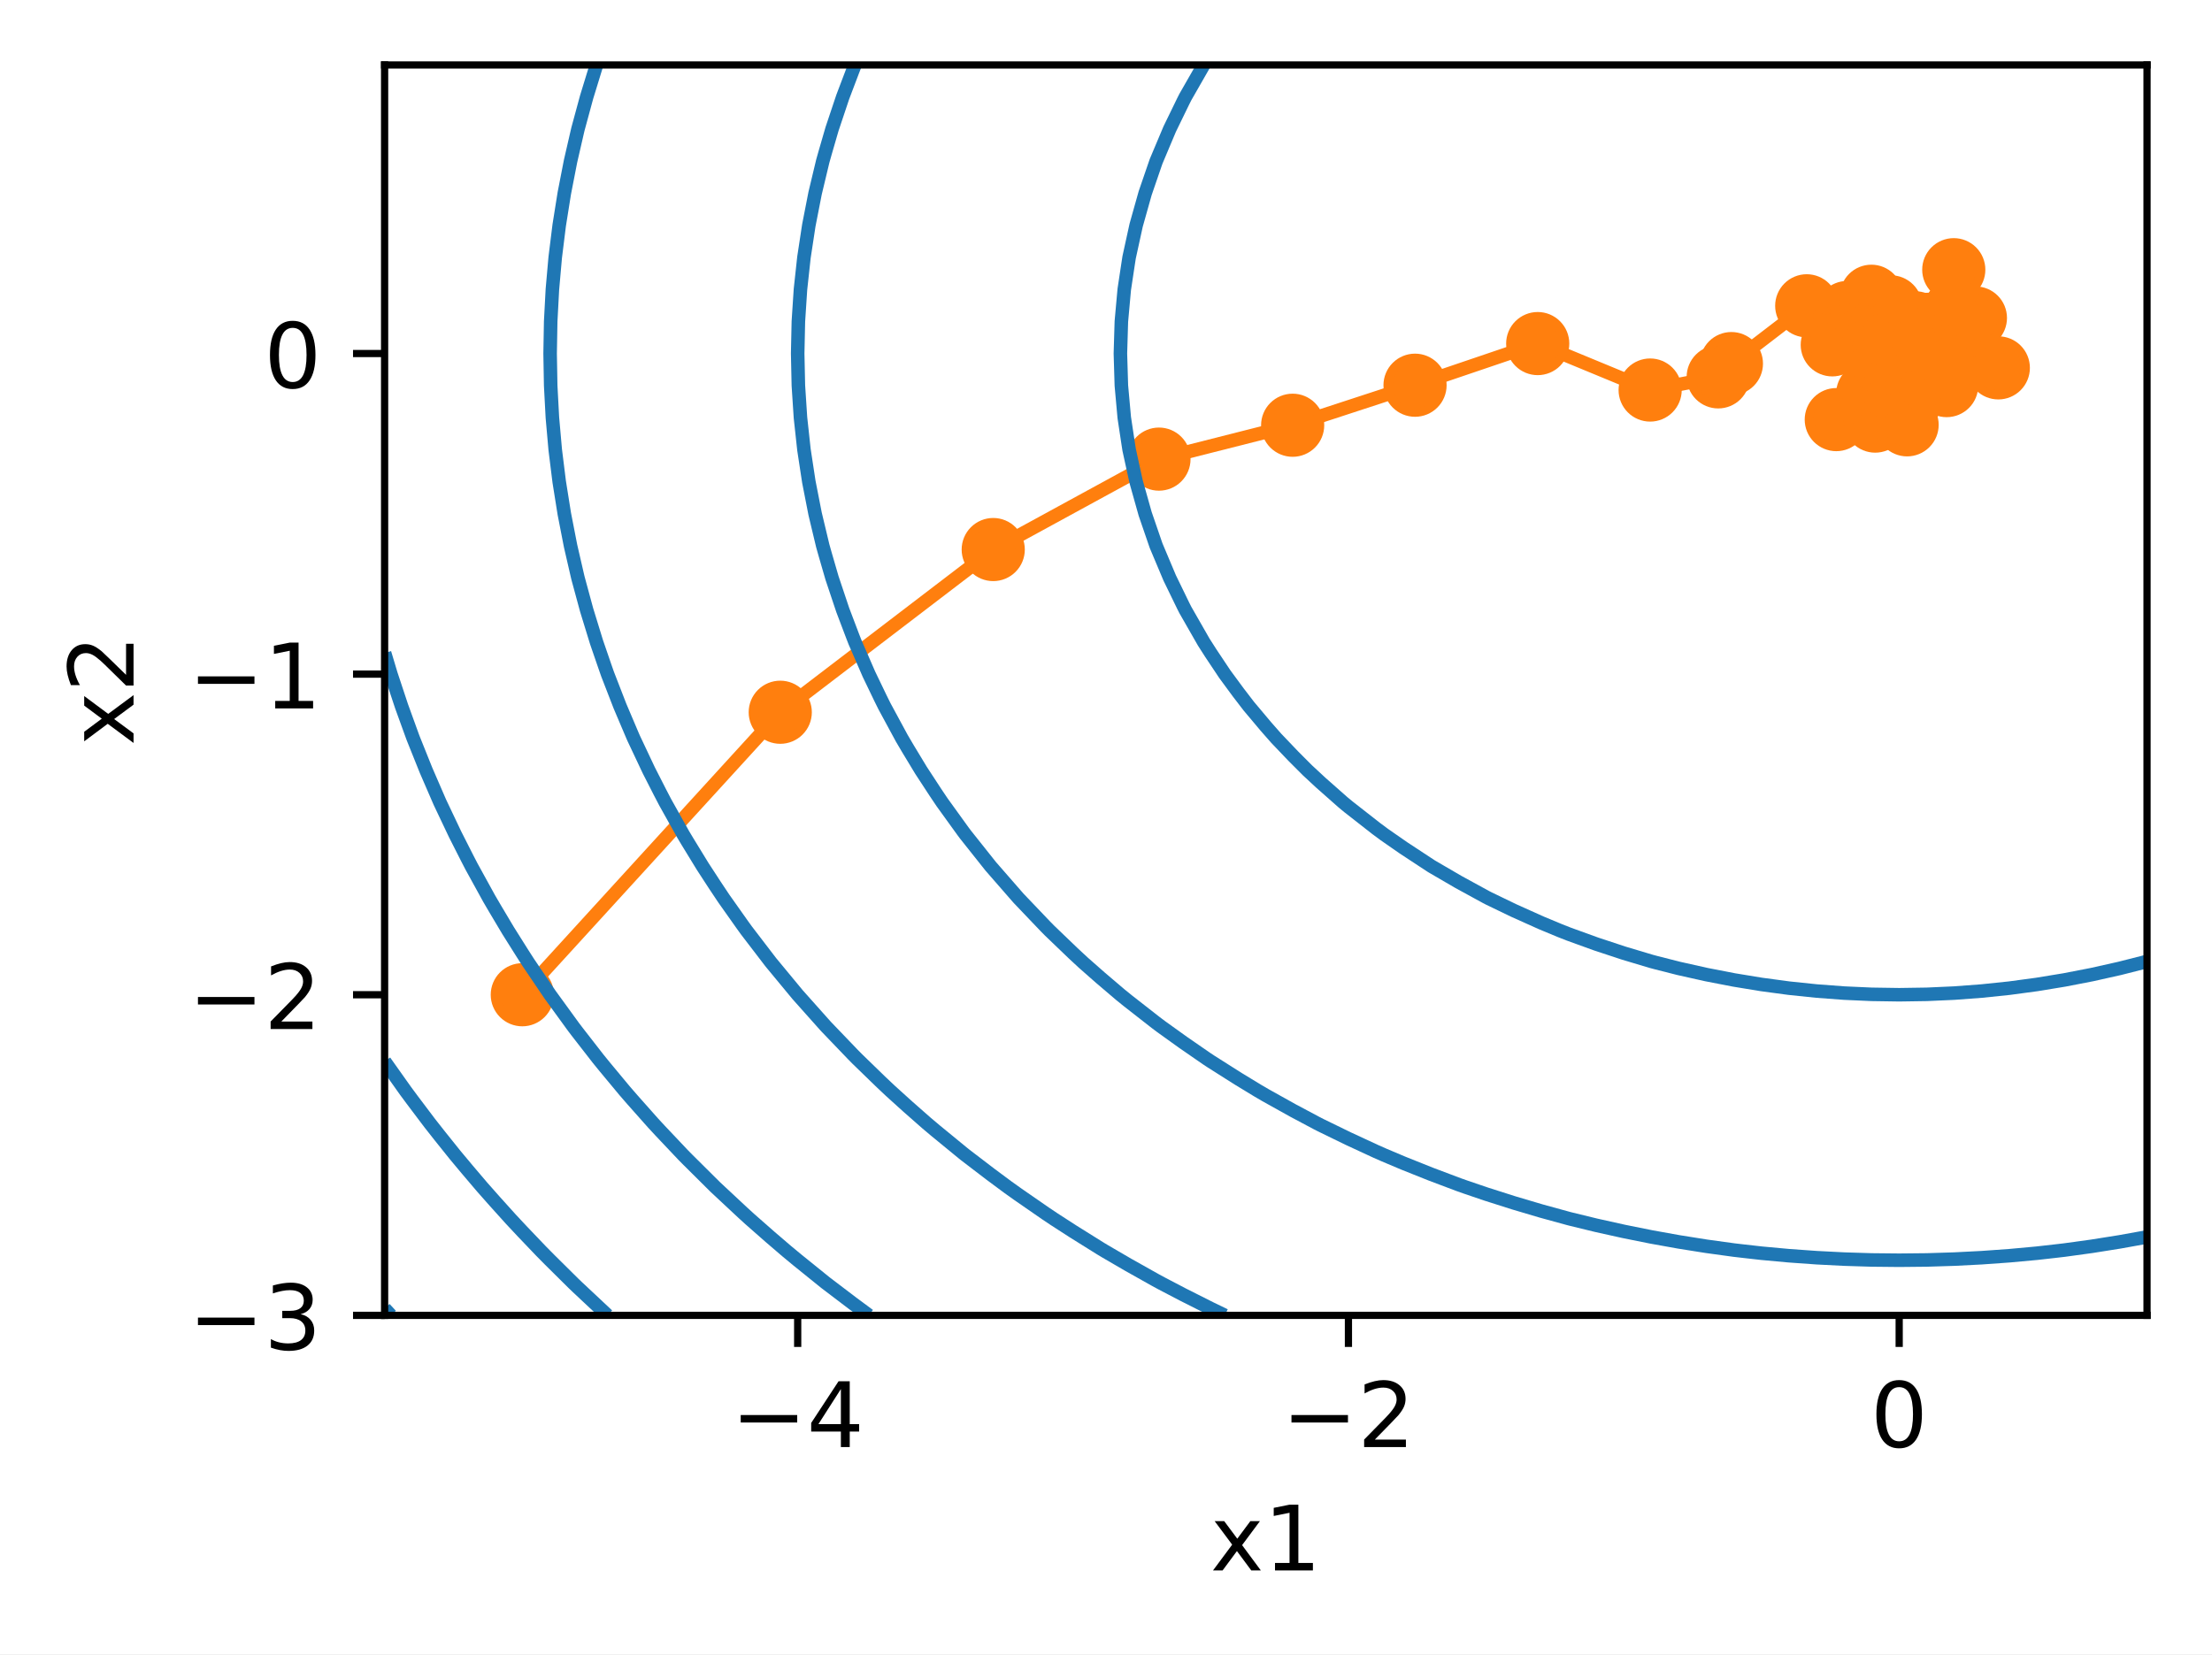
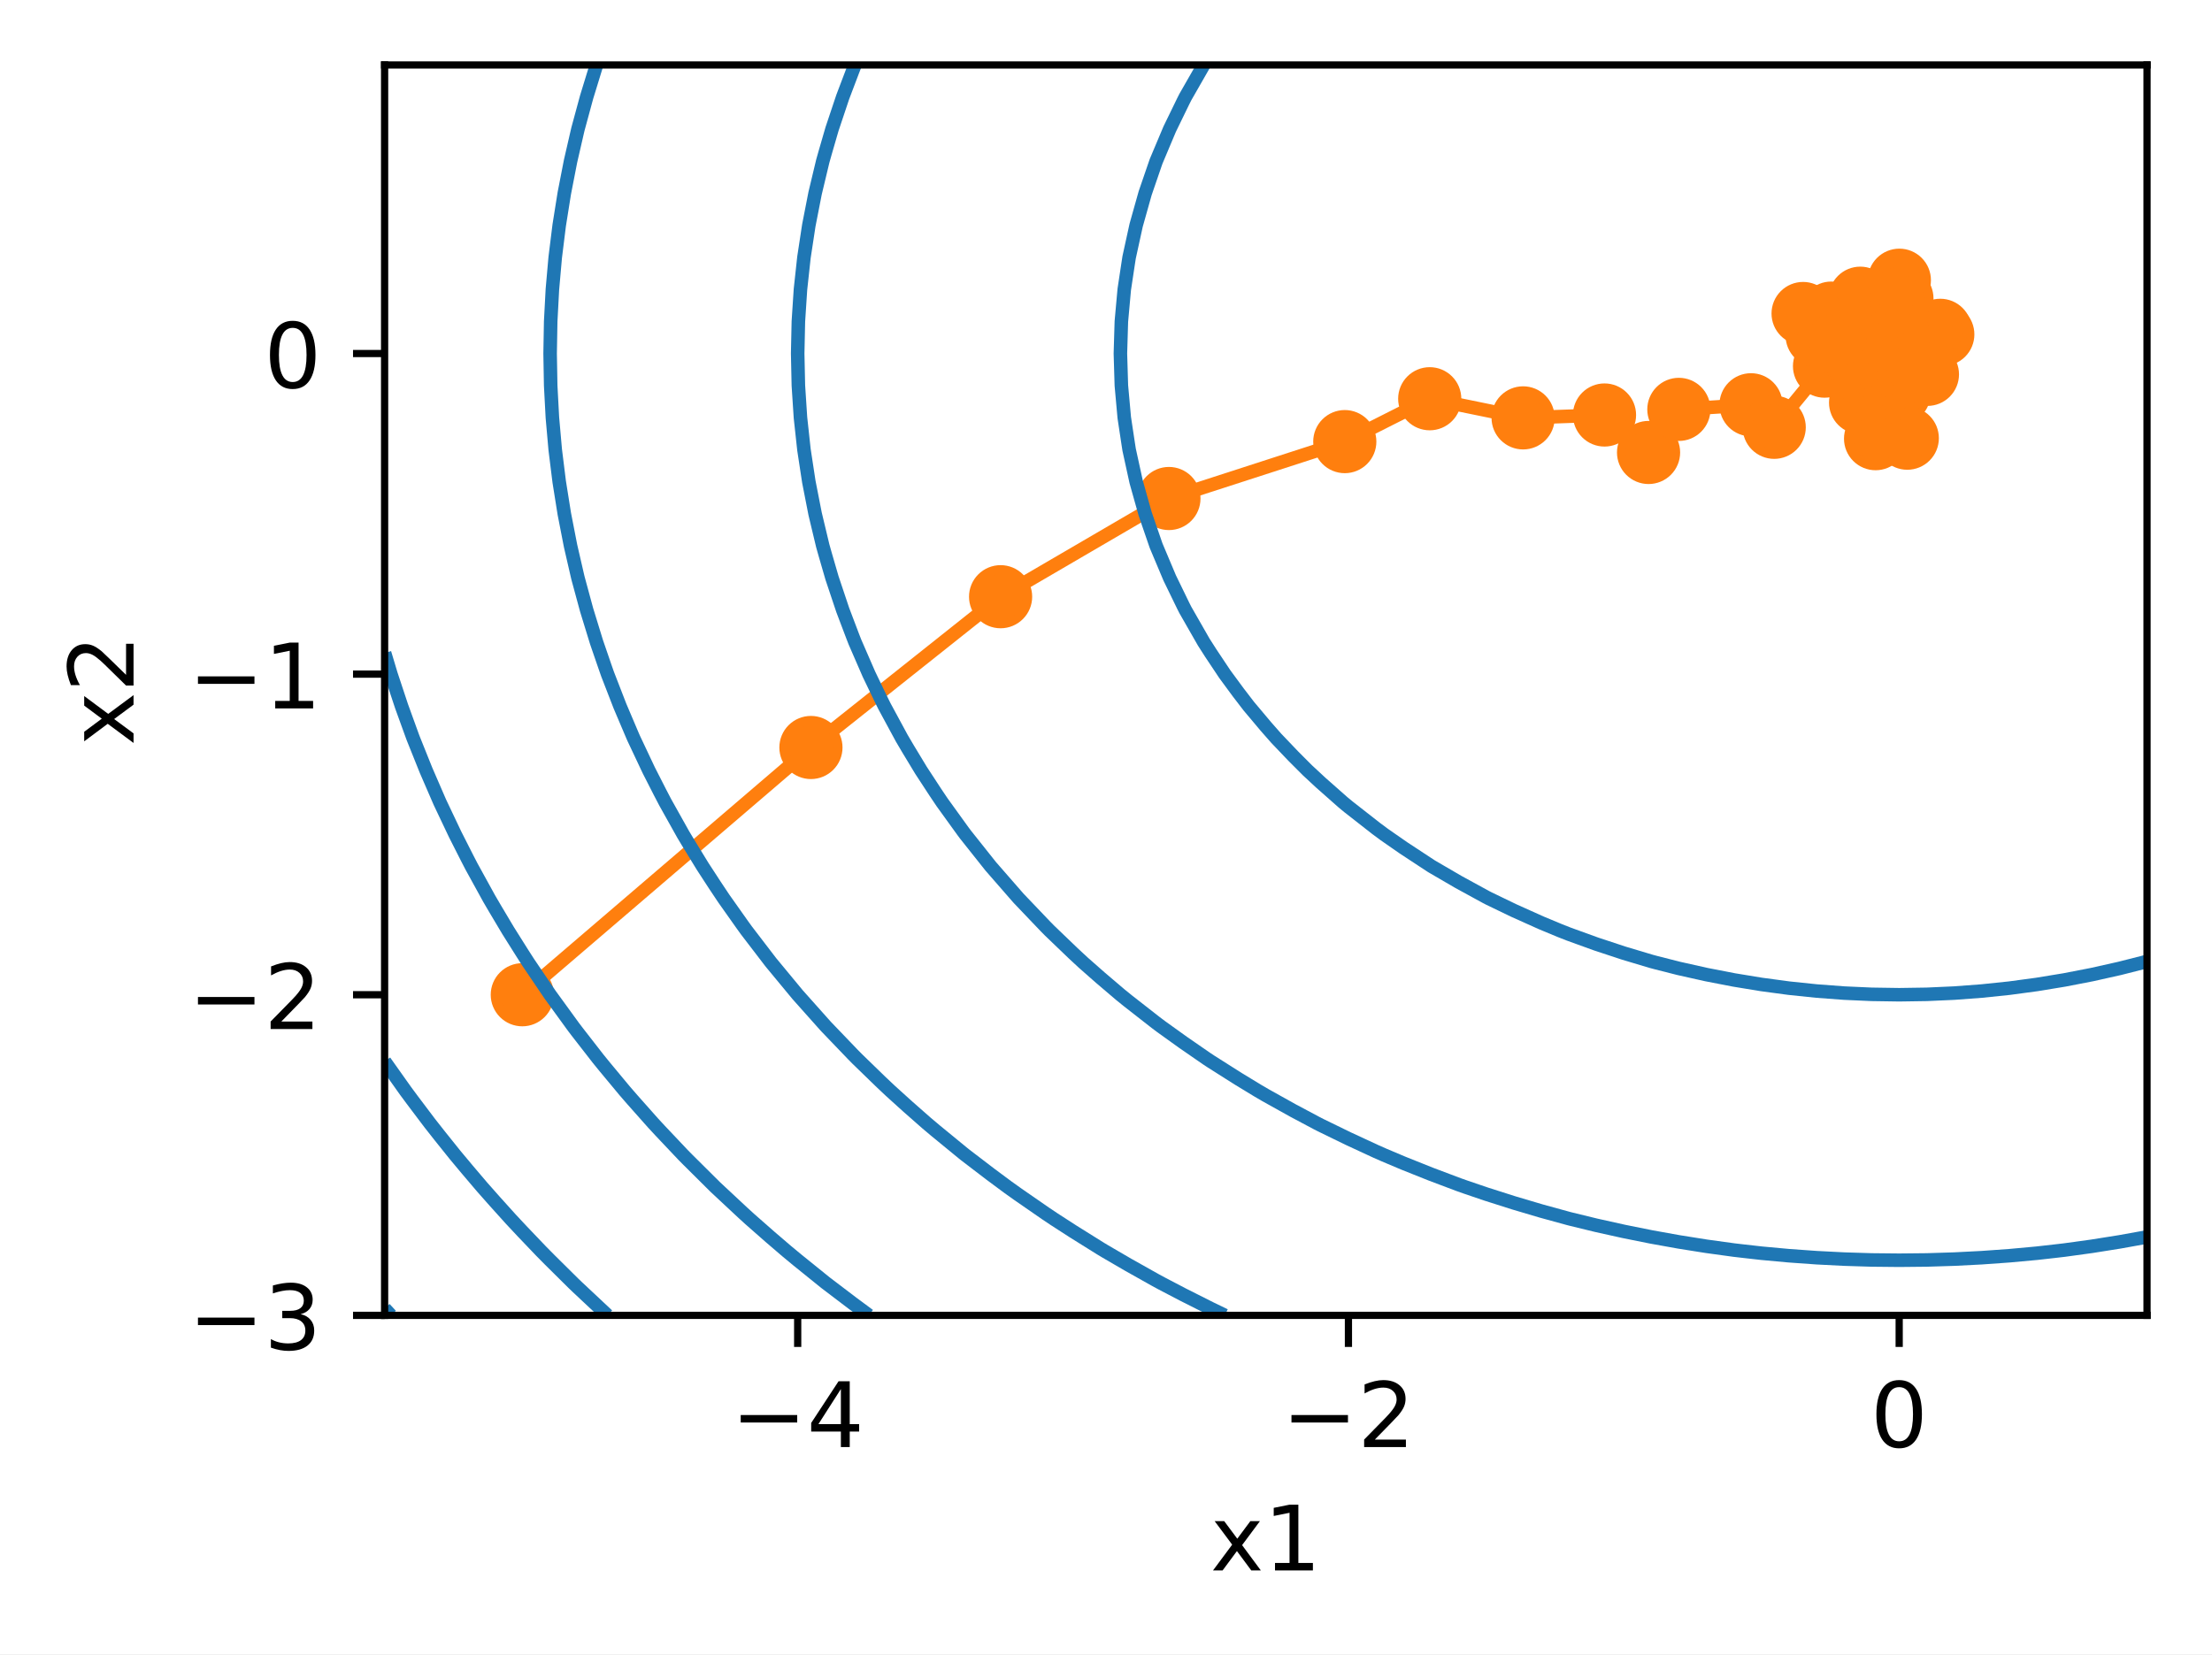
<svg xmlns="http://www.w3.org/2000/svg" xmlns:xlink="http://www.w3.org/1999/xlink" width="245.12pt" height="183.356pt" viewBox="0 0 245.12 183.356" version="1.1">
  <defs>
    <style type="text/css">*{stroke-linejoin: round; stroke-linecap: butt}</style>
  </defs>
  <g id="figure_1">
    <g id="patch_1">
      <path d="M 0 183.356  L 245.12 183.356  L 245.12 0  L 0 0  z " style="fill: #ffffff" />
    </g>
    <g id="axes_1">
      <g id="patch_2">
        <path d="M 42.62 145.8  L 237.92 145.8  L 237.92 7.2  L 42.62 7.2  z " style="fill: #ffffff" />
      </g>
      <g id="matplotlib.axis_1">
        <g id="xtick_1">
          <g id="line2d_1">
            <defs>
-               <path id="mdbc2ec72c3" d="M 0 0  L 0 3.5  " style="stroke: #000000; stroke-width: 0.8" />
+               <path id="m3651ca4194" d="M 0 0  L 0 3.5  " style="stroke: #000000; stroke-width: 0.8" />
            </defs>
            <g>
-               <use xlink:href="#mdbc2ec72c3" x="88.394" y="145.8" style="stroke: #000000; stroke-width: 0.8" />
+               <use xlink:href="#m3651ca4194" x="88.394" y="145.8" style="stroke: #000000; stroke-width: 0.8" />
            </g>
          </g>
          <g id="text_1">
            <g transform="translate(81.02266 160.3984) scale(0.1 -0.1)">
              <defs>
                <path id="DejaVuSans-2212" d="M 678 2272  L 4684 2272  L 4684 1741  L 678 1741  L 678 2272  z " transform="scale(0.015625)" />
                <path id="DejaVuSans-34" d="M 2419 4116  L 825 1625  L 2419 1625  L 2419 4116  z M 2253 4666  L 3047 4666  L 3047 1625  L 3713 1625  L 3713 1100  L 3047 1100  L 3047 0  L 2419 0  L 2419 1100  L 313 1100  L 313 1709  L 2253 4666  z " transform="scale(0.015625)" />
              </defs>
              <use xlink:href="#DejaVuSans-2212" />
              <use xlink:href="#DejaVuSans-34" x="83.789" />
            </g>
          </g>
        </g>
        <g id="xtick_2">
          <g id="line2d_2">
            <g>
-               <use xlink:href="#mdbc2ec72c3" x="149.425" y="145.8" style="stroke: #000000; stroke-width: 0.8" />
+               <use xlink:href="#m3651ca4194" x="149.425" y="145.8" style="stroke: #000000; stroke-width: 0.8" />
            </g>
          </g>
          <g id="text_2">
            <g transform="translate(142.0539 160.3984) scale(0.1 -0.1)">
              <defs>
                <path id="DejaVuSans-32" d="M 1228 531  L 3431 531  L 3431 0  L 469 0  L 469 531  Q 828 903 1448 1529  Q 2069 2156 2228 2338  Q 2531 2678 2651 2914  Q 2772 3150 2772 3378  Q 2772 3750 2511 3984  Q 2250 4219 1831 4219  Q 1534 4219 1204 4116  Q 875 4013 500 3803  L 500 4441  Q 881 4594 1212 4672  Q 1544 4750 1819 4750  Q 2544 4750 2975 4387  Q 3406 4025 3406 3419  Q 3406 3131 3298 2873  Q 3191 2616 2906 2266  Q 2828 2175 2409 1742  Q 1991 1309 1228 531  z " transform="scale(0.015625)" />
              </defs>
              <use xlink:href="#DejaVuSans-2212" />
              <use xlink:href="#DejaVuSans-32" x="83.789" />
            </g>
          </g>
        </g>
        <g id="xtick_3">
          <g id="line2d_3">
            <g>
-               <use xlink:href="#mdbc2ec72c3" x="210.456" y="145.8" style="stroke: #000000; stroke-width: 0.8" />
+               <use xlink:href="#m3651ca4194" x="210.456" y="145.8" style="stroke: #000000; stroke-width: 0.8" />
            </g>
          </g>
          <g id="text_3">
            <g transform="translate(207.275 160.3984) scale(0.1 -0.1)">
              <defs>
                <path id="DejaVuSans-30" d="M 2034 4250  Q 1547 4250 1301 3770  Q 1056 3291 1056 2328  Q 1056 1369 1301 889  Q 1547 409 2034 409  Q 2525 409 2770 889  Q 3016 1369 3016 2328  Q 3016 3291 2770 3770  Q 2525 4250 2034 4250  z M 2034 4750  Q 2819 4750 3233 4129  Q 3647 3509 3647 2328  Q 3647 1150 3233 529  Q 2819 -91 2034 -91  Q 1250 -91 836 529  Q 422 1150 422 2328  Q 422 3509 836 4129  Q 1250 4750 2034 4750  z " transform="scale(0.015625)" />
              </defs>
              <use xlink:href="#DejaVuSans-30" />
            </g>
          </g>
        </g>
        <g id="text_4">
          <g transform="translate(134.1297 174.0766) scale(0.1 -0.1)">
            <defs>
              <path id="DejaVuSans-78" d="M 3513 3500  L 2247 1797  L 3578 0  L 2900 0  L 1881 1375  L 863 0  L 184 0  L 1544 1831  L 300 3500  L 978 3500  L 1906 2253  L 2834 3500  L 3513 3500  z " transform="scale(0.015625)" />
              <path id="DejaVuSans-31" d="M 794 531  L 1825 531  L 1825 4091  L 703 3866  L 703 4441  L 1819 4666  L 2450 4666  L 2450 531  L 3481 531  L 3481 0  L 794 0  L 794 531  z " transform="scale(0.015625)" />
            </defs>
            <use xlink:href="#DejaVuSans-78" />
            <use xlink:href="#DejaVuSans-31" x="59.18" />
          </g>
        </g>
      </g>
      <g id="matplotlib.axis_2">
        <g id="ytick_1">
          <g id="line2d_4">
            <defs>
-               <path id="m8797fc45c6" d="M 0 0  L -3.5 0  " style="stroke: #000000; stroke-width: 0.8" />
+               <path id="m35ab5a6f64" d="M 0 0  L -3.5 0  " style="stroke: #000000; stroke-width: 0.8" />
            </defs>
            <g>
-               <use xlink:href="#m8797fc45c6" x="42.62" y="145.8" style="stroke: #000000; stroke-width: 0.8" />
+               <use xlink:href="#m35ab5a6f64" x="42.62" y="145.8" style="stroke: #000000; stroke-width: 0.8" />
            </g>
          </g>
          <g id="text_5">
            <g transform="translate(20.87813 149.5992) scale(0.1 -0.1)">
              <defs>
                <path id="DejaVuSans-33" d="M 2597 2516  Q 3050 2419 3304 2112  Q 3559 1806 3559 1356  Q 3559 666 3084 287  Q 2609 -91 1734 -91  Q 1441 -91 1130 -33  Q 819 25 488 141  L 488 750  Q 750 597 1062 519  Q 1375 441 1716 441  Q 2309 441 2620 675  Q 2931 909 2931 1356  Q 2931 1769 2642 2001  Q 2353 2234 1838 2234  L 1294 2234  L 1294 2753  L 1863 2753  Q 2328 2753 2575 2939  Q 2822 3125 2822 3475  Q 2822 3834 2567 4026  Q 2313 4219 1838 4219  Q 1578 4219 1281 4162  Q 984 4106 628 3988  L 628 4550  Q 988 4650 1302 4700  Q 1616 4750 1894 4750  Q 2613 4750 3031 4423  Q 3450 4097 3450 3541  Q 3450 3153 3228 2886  Q 3006 2619 2597 2516  z " transform="scale(0.015625)" />
              </defs>
              <use xlink:href="#DejaVuSans-2212" />
              <use xlink:href="#DejaVuSans-33" x="83.789" />
            </g>
          </g>
        </g>
        <g id="ytick_2">
          <g id="line2d_5">
            <g>
-               <use xlink:href="#m8797fc45c6" x="42.62" y="110.262" style="stroke: #000000; stroke-width: 0.8" />
+               <use xlink:href="#m35ab5a6f64" x="42.62" y="110.262" style="stroke: #000000; stroke-width: 0.8" />
            </g>
          </g>
          <g id="text_6">
            <g transform="translate(20.87813 114.0608) scale(0.1 -0.1)">
              <use xlink:href="#DejaVuSans-2212" />
              <use xlink:href="#DejaVuSans-32" x="83.789" />
            </g>
          </g>
        </g>
        <g id="ytick_3">
          <g id="line2d_6">
            <g>
-               <use xlink:href="#m8797fc45c6" x="42.62" y="74.723" style="stroke: #000000; stroke-width: 0.8" />
+               <use xlink:href="#m35ab5a6f64" x="42.62" y="74.723" style="stroke: #000000; stroke-width: 0.8" />
            </g>
          </g>
          <g id="text_7">
            <g transform="translate(20.87813 78.52229) scale(0.1 -0.1)">
              <use xlink:href="#DejaVuSans-2212" />
              <use xlink:href="#DejaVuSans-31" x="83.789" />
            </g>
          </g>
        </g>
        <g id="ytick_4">
          <g id="line2d_7">
            <g>
-               <use xlink:href="#m8797fc45c6" x="42.62" y="39.185" style="stroke: #000000; stroke-width: 0.8" />
+               <use xlink:href="#m35ab5a6f64" x="42.62" y="39.185" style="stroke: #000000; stroke-width: 0.8" />
            </g>
          </g>
          <g id="text_8">
            <g transform="translate(29.25781 42.98383) scale(0.1 -0.1)">
              <use xlink:href="#DejaVuSans-30" />
            </g>
          </g>
        </g>
        <g id="text_9">
          <g transform="translate(14.79844 82.64062) rotate(-90) scale(0.1 -0.1)">
            <use xlink:href="#DejaVuSans-78" />
            <use xlink:href="#DejaVuSans-32" x="59.18" />
          </g>
        </g>
      </g>
      <g id="line2d_8">
-         <path d="M 57.878 110.262  L 86.463 78.948  L 110.064 60.914  L 128.429 50.891  L 143.244 47.136  L 156.806 42.699  L 170.4 38.084  L 182.859 43.233  L 190.403 41.774  L 191.864 40.302  L 200.211 33.896  L 204.699 34.64  L 204.133 36.062  L 207.105 38.491  L 203.041 38.224  L 206.251 34.508  L 209.528 34.012  L 209.116 41.165  L 206.966 43.636  L 208.006 43.379  L 203.485 46.511  L 207.798 46.676  L 211.988 43.991  L 209.839 42.281  L 212.435 37.322  L 212.006 43.075  L 209.067 43.869  L 209.18 39.455  L 207.376 32.838  L 208.067 35.163  L 208.306 36.446  L 217.822 37.021  L 218.902 35.245  L 217.503 35.537  L 212.228 35.778  L 216.505 29.895  L 213.65 35.946  L 210.355 35.128  L 208.797 38.197  L 208.755 40.378  L 215.717 42.741  L 221.441 40.776  L 214.472 40.425  L 215.2 42.091  L 212.47 43.025  L 211.333 47.089  L 212.959 42.953  L 213.144 38.319  L 208.92 37.157  L 212.106 37.695  L 216.625 40.747  " clip-path="url(#p68a5cb2007)" style="fill: none; stroke: #ff7f0e; stroke-width: 1.5; stroke-linecap: square" />
+         <path d="M 57.878 110.262  L 89.863 82.856  L 110.88 66.142  L 129.533 55.257  L 149.021 48.95  L 158.433 44.198  L 168.782 46.319  L 177.801 46  L 182.683 50.154  L 186.041 45.377  L 194.035 44.867  L 196.607 47.365  L 202.182 40.585  L 204.455 41.003  L 207.978 34.535  L 203.867 39.533  L 202.929 34.707  L 205.222 34.725  L 206.647 39.043  L 206.179 44.63  L 206.112 41.969  L 207.252 40.93  L 209.027 36.238  L 206.144 33.054  L 210.475 31.061  L 210.758 33.074  L 213.585 41.495  L 210.21 41.613  L 210.454 43.573  L 212.184 40.977  L 210.596 40.564  L 209.409 47.977  L 211.354 48.571  L 207.277 42.061  L 209.087 38.196  L 215.289 37.066  L 215.01 36.613  L 209.123 38.07  L 206.11 42.372  L 207.84 48.624  L 208.415 41.097  L 205.417 39.485  L 211.359 39.674  L 208.902 40.343  L 201.366 37.199  L 199.808 34.75  L 202.763 37.446  L 210.23 41.795  L 210.377 36.942  L 209.569 40.065  L 211.515 40.732  " clip-path="url(#pec6afad629)" style="fill: none; stroke: #ff7f0e; stroke-width: 1.5; stroke-linecap: square" />
        <defs>
-           <path id="md724bd8451" d="M 0 3  C 0.796 3 1.559 2.684 2.121 2.121  C 2.684 1.559 3 0.796 3 0  C 3 -0.796 2.684 -1.559 2.121 -2.121  C 1.559 -2.684 0.796 -3 0 -3  C -0.796 -3 -1.559 -2.684 -2.121 -2.121  C -2.684 -1.559 -3 -0.796 -3 0  C -3 0.796 -2.684 1.559 -2.121 2.121  C -1.559 2.684 -0.796 3 0 3  z " style="stroke: #ff7f0e" />
+           <path id="m08ff3b55d3" d="M 0 3  C 0.796 3 1.559 2.684 2.121 2.121  C 2.684 1.559 3 0.796 3 0  C 3 -0.796 2.684 -1.559 2.121 -2.121  C 1.559 -2.684 0.796 -3 0 -3  C -0.796 -3 -1.559 -2.684 -2.121 -2.121  C -2.684 -1.559 -3 -0.796 -3 0  C -3 0.796 -2.684 1.559 -2.121 2.121  C -1.559 2.684 -0.796 3 0 3  z " style="stroke: #ff7f0e" />
        </defs>
-         <g clip-path="url(#p68a5cb2007)">
-           <use xlink:href="#md724bd8451" x="57.878" y="110.262" style="fill: #ff7f0e; stroke: #ff7f0e" />
-           <use xlink:href="#md724bd8451" x="86.463" y="78.948" style="fill: #ff7f0e; stroke: #ff7f0e" />
-           <use xlink:href="#md724bd8451" x="110.064" y="60.914" style="fill: #ff7f0e; stroke: #ff7f0e" />
-           <use xlink:href="#md724bd8451" x="128.429" y="50.891" style="fill: #ff7f0e; stroke: #ff7f0e" />
-           <use xlink:href="#md724bd8451" x="143.244" y="47.136" style="fill: #ff7f0e; stroke: #ff7f0e" />
-           <use xlink:href="#md724bd8451" x="156.806" y="42.699" style="fill: #ff7f0e; stroke: #ff7f0e" />
-           <use xlink:href="#md724bd8451" x="170.4" y="38.084" style="fill: #ff7f0e; stroke: #ff7f0e" />
-           <use xlink:href="#md724bd8451" x="182.859" y="43.233" style="fill: #ff7f0e; stroke: #ff7f0e" />
-           <use xlink:href="#md724bd8451" x="190.403" y="41.774" style="fill: #ff7f0e; stroke: #ff7f0e" />
-           <use xlink:href="#md724bd8451" x="191.864" y="40.302" style="fill: #ff7f0e; stroke: #ff7f0e" />
-           <use xlink:href="#md724bd8451" x="200.211" y="33.896" style="fill: #ff7f0e; stroke: #ff7f0e" />
-           <use xlink:href="#md724bd8451" x="204.699" y="34.64" style="fill: #ff7f0e; stroke: #ff7f0e" />
-           <use xlink:href="#md724bd8451" x="204.133" y="36.062" style="fill: #ff7f0e; stroke: #ff7f0e" />
-           <use xlink:href="#md724bd8451" x="207.105" y="38.491" style="fill: #ff7f0e; stroke: #ff7f0e" />
-           <use xlink:href="#md724bd8451" x="203.041" y="38.224" style="fill: #ff7f0e; stroke: #ff7f0e" />
-           <use xlink:href="#md724bd8451" x="206.251" y="34.508" style="fill: #ff7f0e; stroke: #ff7f0e" />
-           <use xlink:href="#md724bd8451" x="209.528" y="34.012" style="fill: #ff7f0e; stroke: #ff7f0e" />
-           <use xlink:href="#md724bd8451" x="209.116" y="41.165" style="fill: #ff7f0e; stroke: #ff7f0e" />
-           <use xlink:href="#md724bd8451" x="206.966" y="43.636" style="fill: #ff7f0e; stroke: #ff7f0e" />
-           <use xlink:href="#md724bd8451" x="208.006" y="43.379" style="fill: #ff7f0e; stroke: #ff7f0e" />
-           <use xlink:href="#md724bd8451" x="203.485" y="46.511" style="fill: #ff7f0e; stroke: #ff7f0e" />
-           <use xlink:href="#md724bd8451" x="207.798" y="46.676" style="fill: #ff7f0e; stroke: #ff7f0e" />
-           <use xlink:href="#md724bd8451" x="211.988" y="43.991" style="fill: #ff7f0e; stroke: #ff7f0e" />
-           <use xlink:href="#md724bd8451" x="209.839" y="42.281" style="fill: #ff7f0e; stroke: #ff7f0e" />
-           <use xlink:href="#md724bd8451" x="212.435" y="37.322" style="fill: #ff7f0e; stroke: #ff7f0e" />
-           <use xlink:href="#md724bd8451" x="212.006" y="43.075" style="fill: #ff7f0e; stroke: #ff7f0e" />
-           <use xlink:href="#md724bd8451" x="209.067" y="43.869" style="fill: #ff7f0e; stroke: #ff7f0e" />
-           <use xlink:href="#md724bd8451" x="209.18" y="39.455" style="fill: #ff7f0e; stroke: #ff7f0e" />
-           <use xlink:href="#md724bd8451" x="207.376" y="32.838" style="fill: #ff7f0e; stroke: #ff7f0e" />
-           <use xlink:href="#md724bd8451" x="208.067" y="35.163" style="fill: #ff7f0e; stroke: #ff7f0e" />
-           <use xlink:href="#md724bd8451" x="208.306" y="36.446" style="fill: #ff7f0e; stroke: #ff7f0e" />
-           <use xlink:href="#md724bd8451" x="217.822" y="37.021" style="fill: #ff7f0e; stroke: #ff7f0e" />
-           <use xlink:href="#md724bd8451" x="218.902" y="35.245" style="fill: #ff7f0e; stroke: #ff7f0e" />
-           <use xlink:href="#md724bd8451" x="217.503" y="35.537" style="fill: #ff7f0e; stroke: #ff7f0e" />
-           <use xlink:href="#md724bd8451" x="212.228" y="35.778" style="fill: #ff7f0e; stroke: #ff7f0e" />
-           <use xlink:href="#md724bd8451" x="216.505" y="29.895" style="fill: #ff7f0e; stroke: #ff7f0e" />
-           <use xlink:href="#md724bd8451" x="213.65" y="35.946" style="fill: #ff7f0e; stroke: #ff7f0e" />
-           <use xlink:href="#md724bd8451" x="210.355" y="35.128" style="fill: #ff7f0e; stroke: #ff7f0e" />
-           <use xlink:href="#md724bd8451" x="208.797" y="38.197" style="fill: #ff7f0e; stroke: #ff7f0e" />
-           <use xlink:href="#md724bd8451" x="208.755" y="40.378" style="fill: #ff7f0e; stroke: #ff7f0e" />
-           <use xlink:href="#md724bd8451" x="215.717" y="42.741" style="fill: #ff7f0e; stroke: #ff7f0e" />
-           <use xlink:href="#md724bd8451" x="221.441" y="40.776" style="fill: #ff7f0e; stroke: #ff7f0e" />
-           <use xlink:href="#md724bd8451" x="214.472" y="40.425" style="fill: #ff7f0e; stroke: #ff7f0e" />
-           <use xlink:href="#md724bd8451" x="215.2" y="42.091" style="fill: #ff7f0e; stroke: #ff7f0e" />
-           <use xlink:href="#md724bd8451" x="212.47" y="43.025" style="fill: #ff7f0e; stroke: #ff7f0e" />
-           <use xlink:href="#md724bd8451" x="211.333" y="47.089" style="fill: #ff7f0e; stroke: #ff7f0e" />
-           <use xlink:href="#md724bd8451" x="212.959" y="42.953" style="fill: #ff7f0e; stroke: #ff7f0e" />
-           <use xlink:href="#md724bd8451" x="213.144" y="38.319" style="fill: #ff7f0e; stroke: #ff7f0e" />
-           <use xlink:href="#md724bd8451" x="208.92" y="37.157" style="fill: #ff7f0e; stroke: #ff7f0e" />
-           <use xlink:href="#md724bd8451" x="212.106" y="37.695" style="fill: #ff7f0e; stroke: #ff7f0e" />
-           <use xlink:href="#md724bd8451" x="216.625" y="40.747" style="fill: #ff7f0e; stroke: #ff7f0e" />
+         <g clip-path="url(#pec6afad629)">
+           <use xlink:href="#m08ff3b55d3" x="57.878" y="110.262" style="fill: #ff7f0e; stroke: #ff7f0e" />
+           <use xlink:href="#m08ff3b55d3" x="89.863" y="82.856" style="fill: #ff7f0e; stroke: #ff7f0e" />
+           <use xlink:href="#m08ff3b55d3" x="110.88" y="66.142" style="fill: #ff7f0e; stroke: #ff7f0e" />
+           <use xlink:href="#m08ff3b55d3" x="129.533" y="55.257" style="fill: #ff7f0e; stroke: #ff7f0e" />
+           <use xlink:href="#m08ff3b55d3" x="149.021" y="48.95" style="fill: #ff7f0e; stroke: #ff7f0e" />
+           <use xlink:href="#m08ff3b55d3" x="158.433" y="44.198" style="fill: #ff7f0e; stroke: #ff7f0e" />
+           <use xlink:href="#m08ff3b55d3" x="168.782" y="46.319" style="fill: #ff7f0e; stroke: #ff7f0e" />
+           <use xlink:href="#m08ff3b55d3" x="177.801" y="46" style="fill: #ff7f0e; stroke: #ff7f0e" />
+           <use xlink:href="#m08ff3b55d3" x="182.683" y="50.154" style="fill: #ff7f0e; stroke: #ff7f0e" />
+           <use xlink:href="#m08ff3b55d3" x="186.041" y="45.377" style="fill: #ff7f0e; stroke: #ff7f0e" />
+           <use xlink:href="#m08ff3b55d3" x="194.035" y="44.867" style="fill: #ff7f0e; stroke: #ff7f0e" />
+           <use xlink:href="#m08ff3b55d3" x="196.607" y="47.365" style="fill: #ff7f0e; stroke: #ff7f0e" />
+           <use xlink:href="#m08ff3b55d3" x="202.182" y="40.585" style="fill: #ff7f0e; stroke: #ff7f0e" />
+           <use xlink:href="#m08ff3b55d3" x="204.455" y="41.003" style="fill: #ff7f0e; stroke: #ff7f0e" />
+           <use xlink:href="#m08ff3b55d3" x="207.978" y="34.535" style="fill: #ff7f0e; stroke: #ff7f0e" />
+           <use xlink:href="#m08ff3b55d3" x="203.867" y="39.533" style="fill: #ff7f0e; stroke: #ff7f0e" />
+           <use xlink:href="#m08ff3b55d3" x="202.929" y="34.707" style="fill: #ff7f0e; stroke: #ff7f0e" />
+           <use xlink:href="#m08ff3b55d3" x="205.222" y="34.725" style="fill: #ff7f0e; stroke: #ff7f0e" />
+           <use xlink:href="#m08ff3b55d3" x="206.647" y="39.043" style="fill: #ff7f0e; stroke: #ff7f0e" />
+           <use xlink:href="#m08ff3b55d3" x="206.179" y="44.63" style="fill: #ff7f0e; stroke: #ff7f0e" />
+           <use xlink:href="#m08ff3b55d3" x="206.112" y="41.969" style="fill: #ff7f0e; stroke: #ff7f0e" />
+           <use xlink:href="#m08ff3b55d3" x="207.252" y="40.93" style="fill: #ff7f0e; stroke: #ff7f0e" />
+           <use xlink:href="#m08ff3b55d3" x="209.027" y="36.238" style="fill: #ff7f0e; stroke: #ff7f0e" />
+           <use xlink:href="#m08ff3b55d3" x="206.144" y="33.054" style="fill: #ff7f0e; stroke: #ff7f0e" />
+           <use xlink:href="#m08ff3b55d3" x="210.475" y="31.061" style="fill: #ff7f0e; stroke: #ff7f0e" />
+           <use xlink:href="#m08ff3b55d3" x="210.758" y="33.074" style="fill: #ff7f0e; stroke: #ff7f0e" />
+           <use xlink:href="#m08ff3b55d3" x="213.585" y="41.495" style="fill: #ff7f0e; stroke: #ff7f0e" />
+           <use xlink:href="#m08ff3b55d3" x="210.21" y="41.613" style="fill: #ff7f0e; stroke: #ff7f0e" />
+           <use xlink:href="#m08ff3b55d3" x="210.454" y="43.573" style="fill: #ff7f0e; stroke: #ff7f0e" />
+           <use xlink:href="#m08ff3b55d3" x="212.184" y="40.977" style="fill: #ff7f0e; stroke: #ff7f0e" />
+           <use xlink:href="#m08ff3b55d3" x="210.596" y="40.564" style="fill: #ff7f0e; stroke: #ff7f0e" />
+           <use xlink:href="#m08ff3b55d3" x="209.409" y="47.977" style="fill: #ff7f0e; stroke: #ff7f0e" />
+           <use xlink:href="#m08ff3b55d3" x="211.354" y="48.571" style="fill: #ff7f0e; stroke: #ff7f0e" />
+           <use xlink:href="#m08ff3b55d3" x="207.277" y="42.061" style="fill: #ff7f0e; stroke: #ff7f0e" />
+           <use xlink:href="#m08ff3b55d3" x="209.087" y="38.196" style="fill: #ff7f0e; stroke: #ff7f0e" />
+           <use xlink:href="#m08ff3b55d3" x="215.289" y="37.066" style="fill: #ff7f0e; stroke: #ff7f0e" />
+           <use xlink:href="#m08ff3b55d3" x="215.01" y="36.613" style="fill: #ff7f0e; stroke: #ff7f0e" />
+           <use xlink:href="#m08ff3b55d3" x="209.123" y="38.07" style="fill: #ff7f0e; stroke: #ff7f0e" />
+           <use xlink:href="#m08ff3b55d3" x="206.11" y="42.372" style="fill: #ff7f0e; stroke: #ff7f0e" />
+           <use xlink:href="#m08ff3b55d3" x="207.84" y="48.624" style="fill: #ff7f0e; stroke: #ff7f0e" />
+           <use xlink:href="#m08ff3b55d3" x="208.415" y="41.097" style="fill: #ff7f0e; stroke: #ff7f0e" />
+           <use xlink:href="#m08ff3b55d3" x="205.417" y="39.485" style="fill: #ff7f0e; stroke: #ff7f0e" />
+           <use xlink:href="#m08ff3b55d3" x="211.359" y="39.674" style="fill: #ff7f0e; stroke: #ff7f0e" />
+           <use xlink:href="#m08ff3b55d3" x="208.902" y="40.343" style="fill: #ff7f0e; stroke: #ff7f0e" />
+           <use xlink:href="#m08ff3b55d3" x="201.366" y="37.199" style="fill: #ff7f0e; stroke: #ff7f0e" />
+           <use xlink:href="#m08ff3b55d3" x="199.808" y="34.75" style="fill: #ff7f0e; stroke: #ff7f0e" />
+           <use xlink:href="#m08ff3b55d3" x="202.763" y="37.446" style="fill: #ff7f0e; stroke: #ff7f0e" />
+           <use xlink:href="#m08ff3b55d3" x="210.23" y="41.795" style="fill: #ff7f0e; stroke: #ff7f0e" />
+           <use xlink:href="#m08ff3b55d3" x="210.377" y="36.942" style="fill: #ff7f0e; stroke: #ff7f0e" />
+           <use xlink:href="#m08ff3b55d3" x="209.569" y="40.065" style="fill: #ff7f0e; stroke: #ff7f0e" />
+           <use xlink:href="#m08ff3b55d3" x="211.515" y="40.732" style="fill: #ff7f0e; stroke: #ff7f0e" />
        </g>
      </g>
      <g id="PathCollection_1" />
      <g id="PathCollection_2">
-         <path d="M 133.389 7.2  L 131.355 10.754  L 131.116 11.228  L 129.619 14.308  L 128.122 17.862  L 128.064 18.023  L 126.899 21.415  L 125.9 24.969  L 125.123 28.523  L 125.013 29.234  L 124.584 32.077  L 124.263 35.631  L 124.156 39.185  L 124.263 42.738  L 124.584 46.292  L 125.013 49.135  L 125.123 49.846  L 125.9 53.4  L 126.899 56.954  L 128.064 60.346  L 128.122 60.508  L 129.619 64.062  L 131.116 67.142  L 131.355 67.615  L 133.389 71.169  L 134.167 72.385  L 135.724 74.723  L 137.219 76.754  L 138.387 78.277  L 140.27 80.517  L 141.423 81.831  L 143.322 83.821  L 144.883 85.385  L 146.373 86.767  L 148.83 88.938  L 149.425 89.429  L 152.477 91.818  L 153.384 92.492  L 155.528 93.983  L 158.58 95.989  L 158.672 96.046  L 161.631 97.769  L 164.683 99.438  L 164.998 99.6  L 167.734 100.92  L 170.786 102.291  L 172.861 103.154  L 173.837 103.538  L 176.889 104.643  L 179.941 105.651  L 182.992 106.564  L 183.531 106.708  L 186.044 107.346  L 189.095 108.029  L 192.147 108.621  L 195.198 109.122  L 198.25 109.533  L 201.302 109.851  L 204.353 110.079  L 207.405 110.216  L 210.456 110.262  L 210.456 110.262  L 210.456 110.262  L 213.508 110.216  L 216.559 110.079  L 219.611 109.851  L 222.663 109.533  L 225.714 109.122  L 228.766 108.621  L 231.817 108.029  L 234.869 107.346  L 237.382 106.708  L 237.92 106.564  " clip-path="url(#p68a5cb2007)" style="fill: none; stroke: #1f77b4; stroke-width: 1.5" />
+         <path d="M 133.389 7.2  L 131.355 10.754  L 131.116 11.228  L 129.619 14.308  L 128.122 17.862  L 128.064 18.023  L 126.899 21.415  L 125.9 24.969  L 125.123 28.523  L 125.013 29.234  L 124.584 32.077  L 124.263 35.631  L 124.156 39.185  L 124.263 42.738  L 124.584 46.292  L 125.013 49.135  L 125.123 49.846  L 125.9 53.4  L 126.899 56.954  L 128.064 60.346  L 128.122 60.508  L 129.619 64.062  L 131.116 67.142  L 131.355 67.615  L 133.389 71.169  L 134.167 72.385  L 135.724 74.723  L 137.219 76.754  L 138.387 78.277  L 140.27 80.517  L 141.423 81.831  L 143.322 83.821  L 144.883 85.385  L 146.373 86.767  L 148.83 88.938  L 149.425 89.429  L 152.477 91.818  L 153.384 92.492  L 155.528 93.983  L 158.58 95.989  L 158.672 96.046  L 161.631 97.769  L 164.683 99.438  L 164.998 99.6  L 167.734 100.92  L 170.786 102.291  L 172.861 103.154  L 173.837 103.538  L 176.889 104.643  L 179.941 105.651  L 182.992 106.564  L 183.531 106.708  L 186.044 107.346  L 189.095 108.029  L 192.147 108.621  L 195.198 109.122  L 198.25 109.533  L 201.302 109.851  L 204.353 110.079  L 207.405 110.216  L 210.456 110.262  L 210.456 110.262  L 210.456 110.262  L 213.508 110.216  L 216.559 110.079  L 219.611 109.851  L 222.663 109.533  L 225.714 109.122  L 228.766 108.621  L 231.817 108.029  L 234.869 107.346  L 237.382 106.708  L 237.92 106.564  " clip-path="url(#pec6afad629)" style="fill: none; stroke: #1f77b4; stroke-width: 1.5" />
      </g>
      <g id="PathCollection_3">
-         <path d="M 94.741 7.2  L 94.497 7.827  L 93.387 10.754  L 92.198 14.308  L 91.445 16.905  L 91.175 17.862  L 90.325 21.415  L 89.63 24.969  L 89.089 28.523  L 88.703 32.077  L 88.471 35.631  L 88.394 39.184  L 88.394 39.185  L 88.394 39.185  L 88.471 42.738  L 88.703 46.292  L 89.089 49.846  L 89.63 53.4  L 90.325 56.954  L 91.175 60.508  L 91.445 61.464  L 92.198 64.062  L 93.387 67.615  L 94.497 70.542  L 94.741 71.169  L 96.287 74.723  L 97.548 77.346  L 98.008 78.277  L 99.931 81.831  L 100.6 82.968  L 102.061 85.385  L 103.652 87.82  L 104.403 88.938  L 106.703 92.125  L 106.976 92.492  L 109.755 95.989  L 109.802 96.046  L 112.806 99.492  L 112.903 99.6  L 115.858 102.697  L 116.308 103.154  L 118.909 105.651  L 120.047 106.708  L 121.961 108.393  L 124.156 110.262  L 125.013 110.955  L 128.064 113.339  L 128.697 113.815  L 131.116 115.551  L 133.748 117.369  L 134.167 117.646  L 137.219 119.581  L 139.426 120.923  L 140.27 121.415  L 143.322 123.116  L 145.877 124.477  L 146.373 124.731  L 149.425 126.218  L 152.477 127.632  L 153.384 128.031  L 155.528 128.937  L 158.58 130.156  L 161.631 131.306  L 162.419 131.585  L 164.683 132.356  L 167.734 133.328  L 170.786 134.233  L 173.837 135.071  L 174.103 135.138  L 176.889 135.817  L 179.941 136.495  L 182.992 137.109  L 186.044 137.658  L 189.095 138.143  L 192.147 138.563  L 193.257 138.692  L 195.198 138.911  L 198.25 139.191  L 201.302 139.409  L 204.353 139.565  L 207.405 139.659  L 210.456 139.69  L 213.508 139.659  L 216.559 139.565  L 219.611 139.409  L 222.663 139.191  L 225.714 138.911  L 227.656 138.692  L 228.766 138.563  L 231.817 138.143  L 234.869 137.658  L 237.92 137.109  " clip-path="url(#p68a5cb2007)" style="fill: none; stroke: #1f77b4; stroke-width: 1.5" />
+         <path d="M 94.741 7.2  L 94.497 7.827  L 93.387 10.754  L 92.198 14.308  L 91.445 16.905  L 91.175 17.862  L 90.325 21.415  L 89.63 24.969  L 89.089 28.523  L 88.703 32.077  L 88.471 35.631  L 88.394 39.184  L 88.394 39.185  L 88.394 39.185  L 88.471 42.738  L 88.703 46.292  L 89.089 49.846  L 89.63 53.4  L 90.325 56.954  L 91.175 60.508  L 91.445 61.464  L 92.198 64.062  L 93.387 67.615  L 94.497 70.542  L 94.741 71.169  L 96.287 74.723  L 97.548 77.346  L 98.008 78.277  L 99.931 81.831  L 100.6 82.968  L 102.061 85.385  L 103.652 87.82  L 104.403 88.938  L 106.703 92.125  L 106.976 92.492  L 109.755 95.989  L 109.802 96.046  L 112.806 99.492  L 112.903 99.6  L 115.858 102.697  L 116.308 103.154  L 118.909 105.651  L 120.047 106.708  L 121.961 108.393  L 124.156 110.262  L 125.013 110.955  L 128.064 113.339  L 128.697 113.815  L 131.116 115.551  L 133.748 117.369  L 134.167 117.646  L 137.219 119.581  L 139.426 120.923  L 140.27 121.415  L 143.322 123.116  L 145.877 124.477  L 146.373 124.731  L 149.425 126.218  L 152.477 127.632  L 153.384 128.031  L 155.528 128.937  L 158.58 130.156  L 161.631 131.306  L 162.419 131.585  L 164.683 132.356  L 167.734 133.328  L 170.786 134.233  L 173.837 135.071  L 174.103 135.138  L 176.889 135.817  L 179.941 136.495  L 182.992 137.109  L 186.044 137.658  L 189.095 138.143  L 192.147 138.563  L 193.257 138.692  L 195.198 138.911  L 198.25 139.191  L 201.302 139.409  L 204.353 139.565  L 207.405 139.659  L 210.456 139.69  L 213.508 139.659  L 216.559 139.565  L 219.611 139.409  L 222.663 139.191  L 225.714 138.911  L 227.656 138.692  L 228.766 138.563  L 231.817 138.143  L 234.869 137.658  L 237.92 137.109  " clip-path="url(#pec6afad629)" style="fill: none; stroke: #1f77b4; stroke-width: 1.5" />
      </g>
      <g id="PathCollection_4">
-         <path d="M 66.101 7.2  L 65.009 10.754  L 64.045 14.308  L 63.981 14.581  L 63.226 17.862  L 62.534 21.415  L 61.968 24.969  L 61.527 28.523  L 61.213 32.077  L 61.024 35.631  L 60.961 39.185  L 61.024 42.738  L 61.213 46.292  L 61.527 49.846  L 61.968 53.4  L 62.534 56.954  L 63.226 60.508  L 63.981 63.788  L 64.045 64.062  L 65.009 67.615  L 66.101 71.169  L 67.033 73.881  L 67.328 74.723  L 68.706 78.277  L 70.084 81.522  L 70.219 81.831  L 71.895 85.385  L 73.136 87.82  L 73.719 88.938  L 75.707 92.492  L 76.188 93.295  L 77.871 96.046  L 79.239 98.146  L 80.208 99.6  L 82.291 102.545  L 82.732 103.154  L 85.342 106.564  L 85.455 106.708  L 88.394 110.262  L 88.394 110.262  L 91.445 113.685  L 91.564 113.815  L 94.497 116.873  L 94.985 117.369  L 97.548 119.857  L 98.677 120.923  L 100.6 122.662  L 102.663 124.477  L 103.652 125.311  L 106.703 127.813  L 106.976 128.031  L 109.755 130.156  L 111.68 131.585  L 112.806 132.389  L 115.858 134.501  L 116.808 135.138  L 118.909 136.495  L 121.961 138.402  L 122.443 138.692  L 125.013 140.189  L 128.064 141.903  L 128.697 142.246  L 131.116 143.511  L 134.167 145.047  L 135.724 145.8  " clip-path="url(#p68a5cb2007)" style="fill: none; stroke: #1f77b4; stroke-width: 1.5" />
+         <path d="M 66.101 7.2  L 65.009 10.754  L 64.045 14.308  L 63.981 14.581  L 63.226 17.862  L 62.534 21.415  L 61.968 24.969  L 61.527 28.523  L 61.213 32.077  L 61.024 35.631  L 60.961 39.185  L 61.024 42.738  L 61.213 46.292  L 61.527 49.846  L 61.968 53.4  L 62.534 56.954  L 63.226 60.508  L 63.981 63.788  L 64.045 64.062  L 65.009 67.615  L 66.101 71.169  L 67.033 73.881  L 67.328 74.723  L 68.706 78.277  L 70.084 81.522  L 70.219 81.831  L 71.895 85.385  L 73.136 87.82  L 73.719 88.938  L 75.707 92.492  L 76.188 93.295  L 77.871 96.046  L 79.239 98.146  L 80.208 99.6  L 82.291 102.545  L 82.732 103.154  L 85.342 106.564  L 85.455 106.708  L 88.394 110.262  L 88.394 110.262  L 91.445 113.685  L 91.564 113.815  L 94.497 116.873  L 94.985 117.369  L 97.548 119.857  L 98.677 120.923  L 100.6 122.662  L 102.663 124.477  L 103.652 125.311  L 106.703 127.813  L 106.976 128.031  L 109.755 130.156  L 111.68 131.585  L 112.806 132.389  L 115.858 134.501  L 116.808 135.138  L 118.909 136.495  L 121.961 138.402  L 122.443 138.692  L 125.013 140.189  L 128.064 141.903  L 128.697 142.246  L 131.116 143.511  L 134.167 145.047  L 135.724 145.8  " clip-path="url(#pec6afad629)" style="fill: none; stroke: #1f77b4; stroke-width: 1.5" />
      </g>
      <g id="PathCollection_5">
-         <path d="M 42.62 72.385  L 43.32 74.723  L 44.496 78.277  L 45.672 81.522  L 45.786 81.831  L 47.212 85.385  L 48.723 88.873  L 48.752 88.938  L 50.438 92.492  L 51.775 95.129  L 52.249 96.046  L 54.204 99.6  L 54.827 100.666  L 56.307 103.154  L 57.878 105.651  L 58.556 106.708  L 60.93 110.216  L 60.961 110.262  L 63.541 113.815  L 63.981 114.394  L 66.294 117.369  L 67.033 118.277  L 69.231 120.923  L 70.084 121.906  L 72.365 124.477  L 73.136 125.311  L 75.707 128.031  L 76.188 128.519  L 79.239 131.55  L 79.275 131.585  L 82.291 134.401  L 83.099 135.138  L 85.342 137.109  L 87.188 138.692  L 88.394 139.69  L 91.445 142.153  L 91.564 142.246  L 94.497 144.475  L 96.287 145.8  " clip-path="url(#p68a5cb2007)" style="fill: none; stroke: #1f77b4; stroke-width: 1.5" />
+         <path d="M 42.62 72.385  L 43.32 74.723  L 44.496 78.277  L 45.672 81.522  L 45.786 81.831  L 47.212 85.385  L 48.723 88.873  L 48.752 88.938  L 50.438 92.492  L 51.775 95.129  L 52.249 96.046  L 54.204 99.6  L 54.827 100.666  L 56.307 103.154  L 57.878 105.651  L 58.556 106.708  L 60.93 110.216  L 60.961 110.262  L 63.541 113.815  L 63.981 114.394  L 66.294 117.369  L 67.033 118.277  L 69.231 120.923  L 70.084 121.906  L 72.365 124.477  L 73.136 125.311  L 75.707 128.031  L 76.188 128.519  L 79.239 131.55  L 79.275 131.585  L 82.291 134.401  L 83.099 135.138  L 85.342 137.109  L 87.188 138.692  L 88.394 139.69  L 91.445 142.153  L 91.564 142.246  L 94.497 144.475  L 96.287 145.8  " clip-path="url(#pec6afad629)" style="fill: none; stroke: #1f77b4; stroke-width: 1.5" />
      </g>
      <g id="PathCollection_6">
-         <path d="M 42.62 117.646  L 44.944 120.923  L 45.672 121.906  L 47.611 124.477  L 48.723 125.891  L 50.438 128.031  L 51.775 129.633  L 53.434 131.585  L 54.827 133.16  L 56.609 135.138  L 57.878 136.495  L 59.974 138.692  L 60.93 139.659  L 63.541 142.246  L 63.981 142.668  L 67.033 145.529  L 67.328 145.8  " clip-path="url(#p68a5cb2007)" style="fill: none; stroke: #1f77b4; stroke-width: 1.5" />
+         <path d="M 42.62 117.646  L 44.944 120.923  L 45.672 121.906  L 47.611 124.477  L 48.723 125.891  L 50.438 128.031  L 51.775 129.633  L 53.434 131.585  L 54.827 133.16  L 56.609 135.138  L 57.878 136.495  L 59.974 138.692  L 60.93 139.659  L 63.541 142.246  L 63.981 142.668  L 67.033 145.529  L 67.328 145.8  " clip-path="url(#pec6afad629)" style="fill: none; stroke: #1f77b4; stroke-width: 1.5" />
      </g>
      <g id="PathCollection_7">
-         <path d="M 42.62 145.047  L 43.32 145.8  " clip-path="url(#p68a5cb2007)" style="fill: none; stroke: #1f77b4; stroke-width: 1.5" />
+         <path d="M 42.62 145.047  L 43.32 145.8  " clip-path="url(#pec6afad629)" style="fill: none; stroke: #1f77b4; stroke-width: 1.5" />
      </g>
      <g id="PathCollection_8" />
      <g id="patch_3">
        <path d="M 42.62 145.8  L 42.62 7.2  " style="fill: none; stroke: #000000; stroke-width: 0.8; stroke-linejoin: miter; stroke-linecap: square" />
      </g>
      <g id="patch_4">
        <path d="M 237.92 145.8  L 237.92 7.2  " style="fill: none; stroke: #000000; stroke-width: 0.8; stroke-linejoin: miter; stroke-linecap: square" />
      </g>
      <g id="patch_5">
        <path d="M 42.62 145.8  L 237.92 145.8  " style="fill: none; stroke: #000000; stroke-width: 0.8; stroke-linejoin: miter; stroke-linecap: square" />
      </g>
      <g id="patch_6">
        <path d="M 42.62 7.2  L 237.92 7.2  " style="fill: none; stroke: #000000; stroke-width: 0.8; stroke-linejoin: miter; stroke-linecap: square" />
      </g>
    </g>
  </g>
  <defs>
-     <clipPath id="p68a5cb2007">
+     <clipPath id="pec6afad629">
      <rect x="42.62" y="7.2" width="195.3" height="138.6" />
    </clipPath>
  </defs>
</svg>
